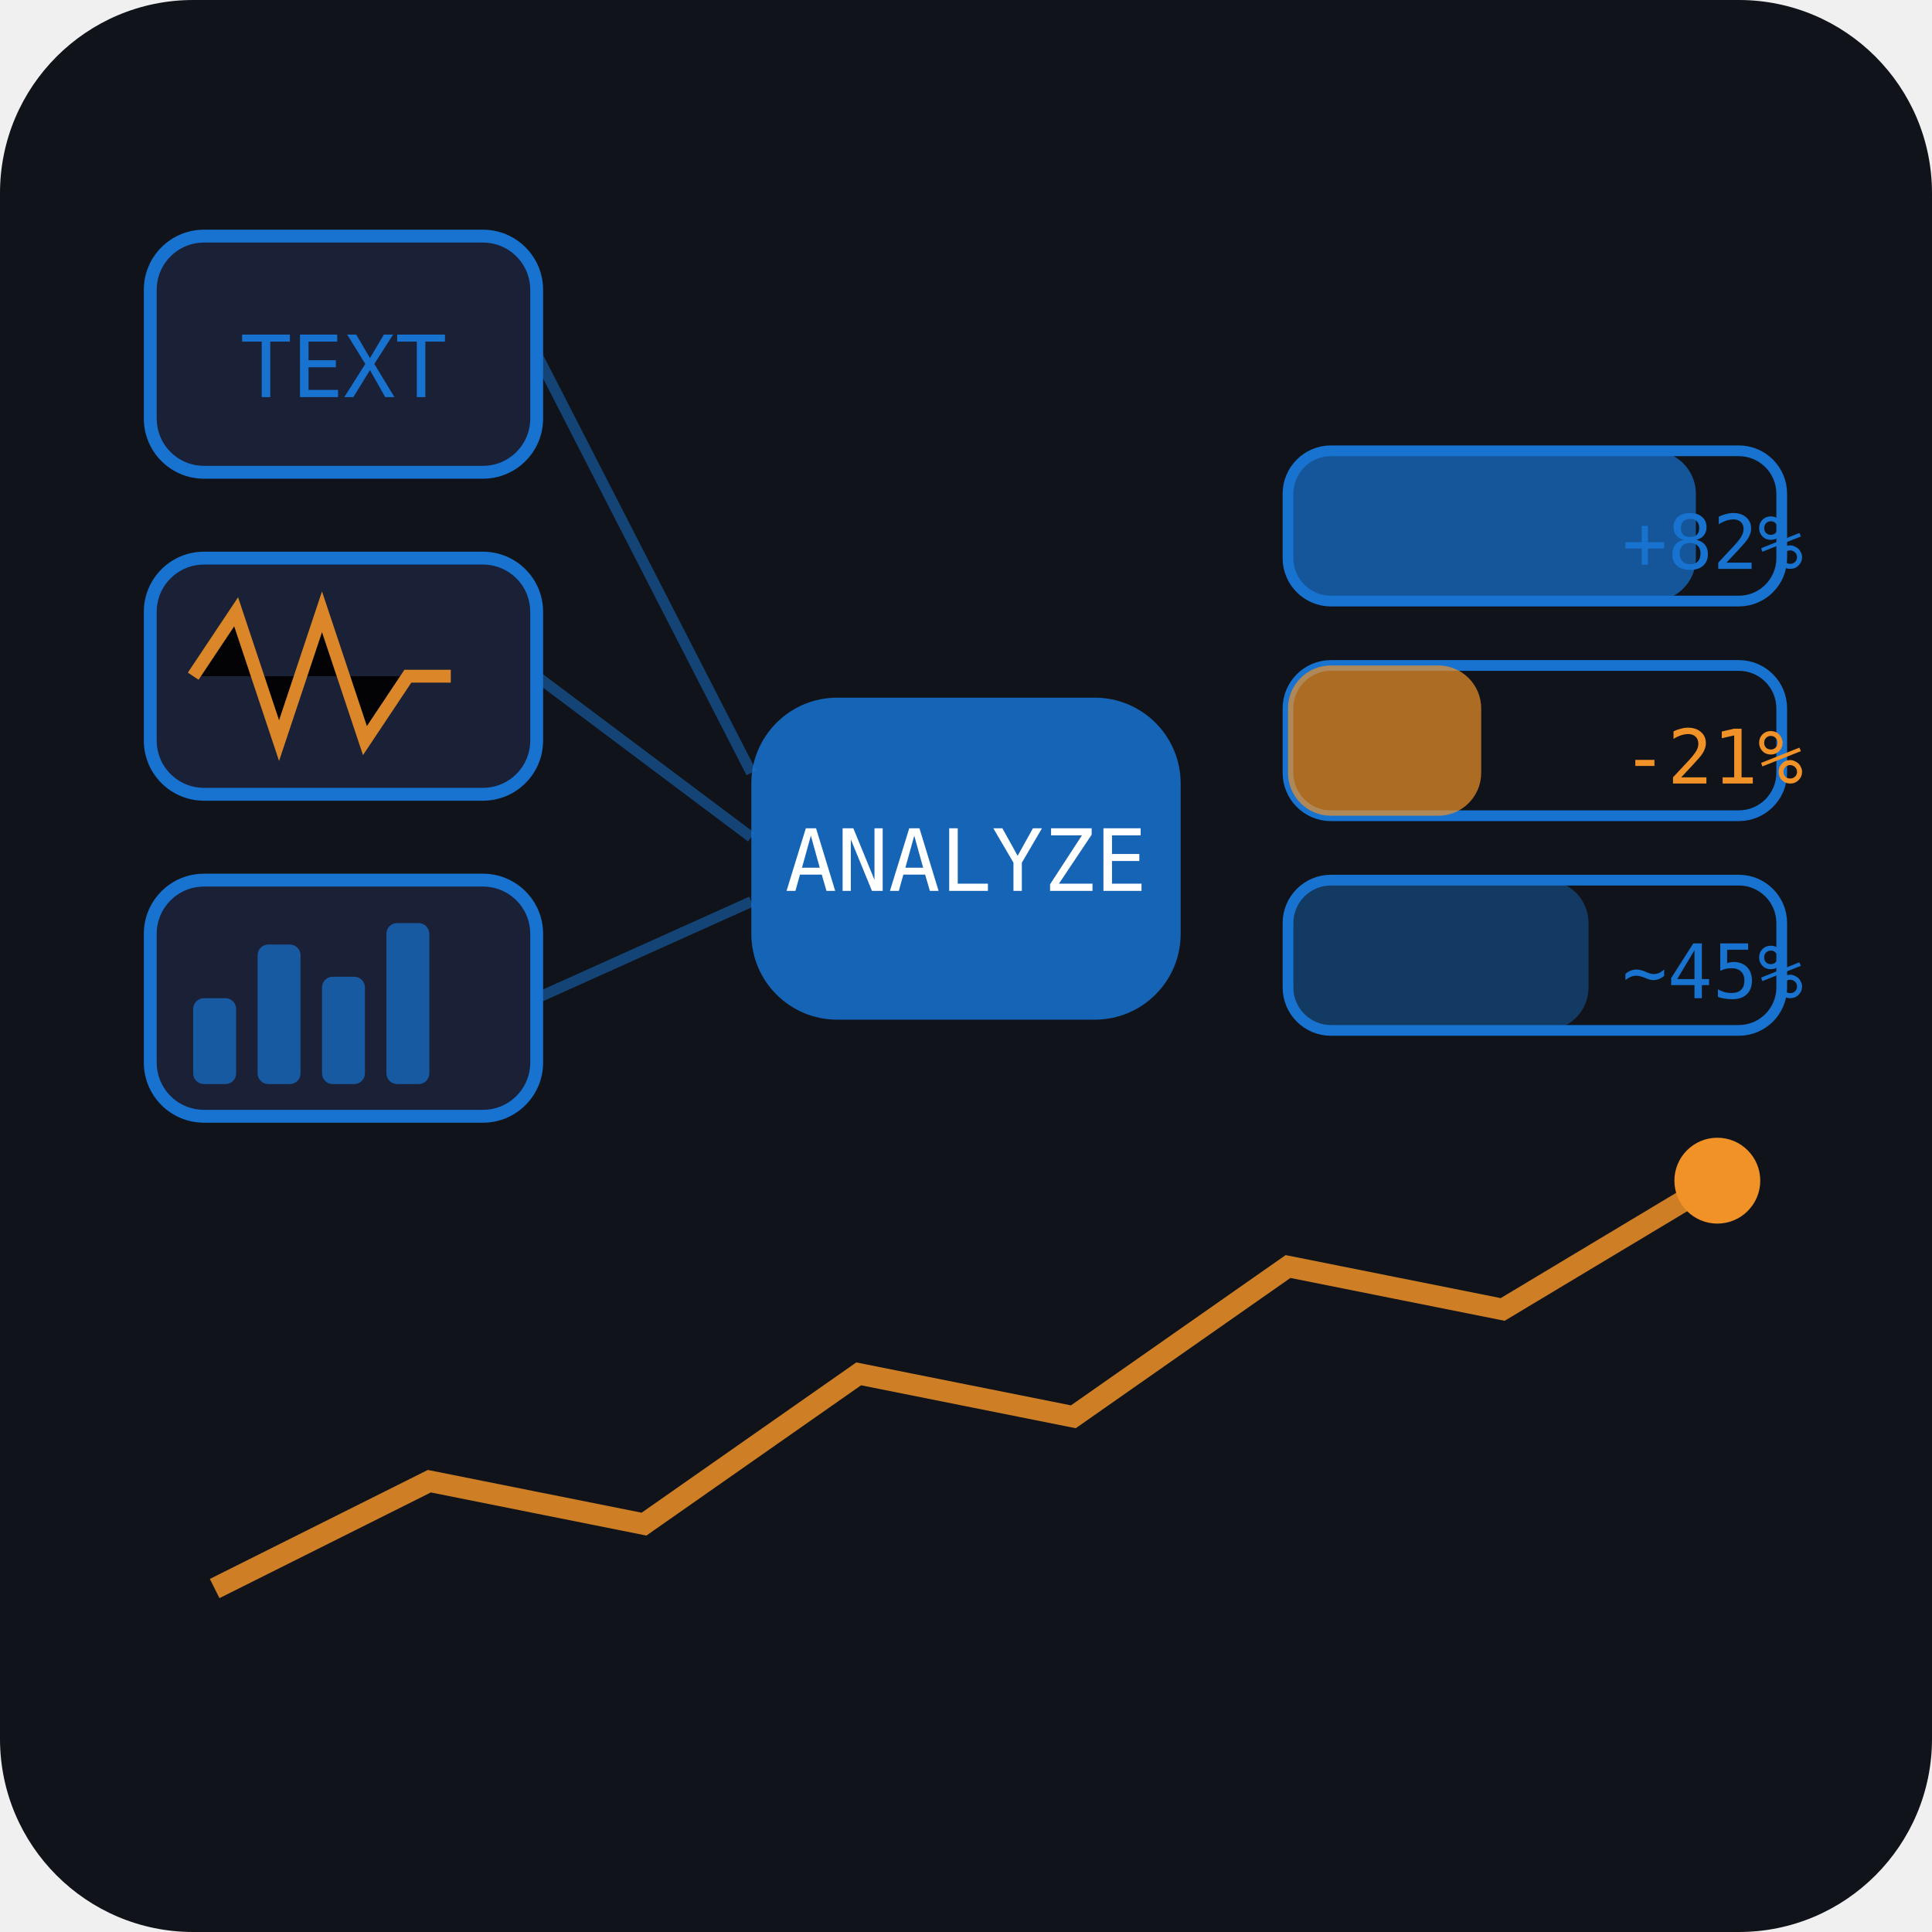
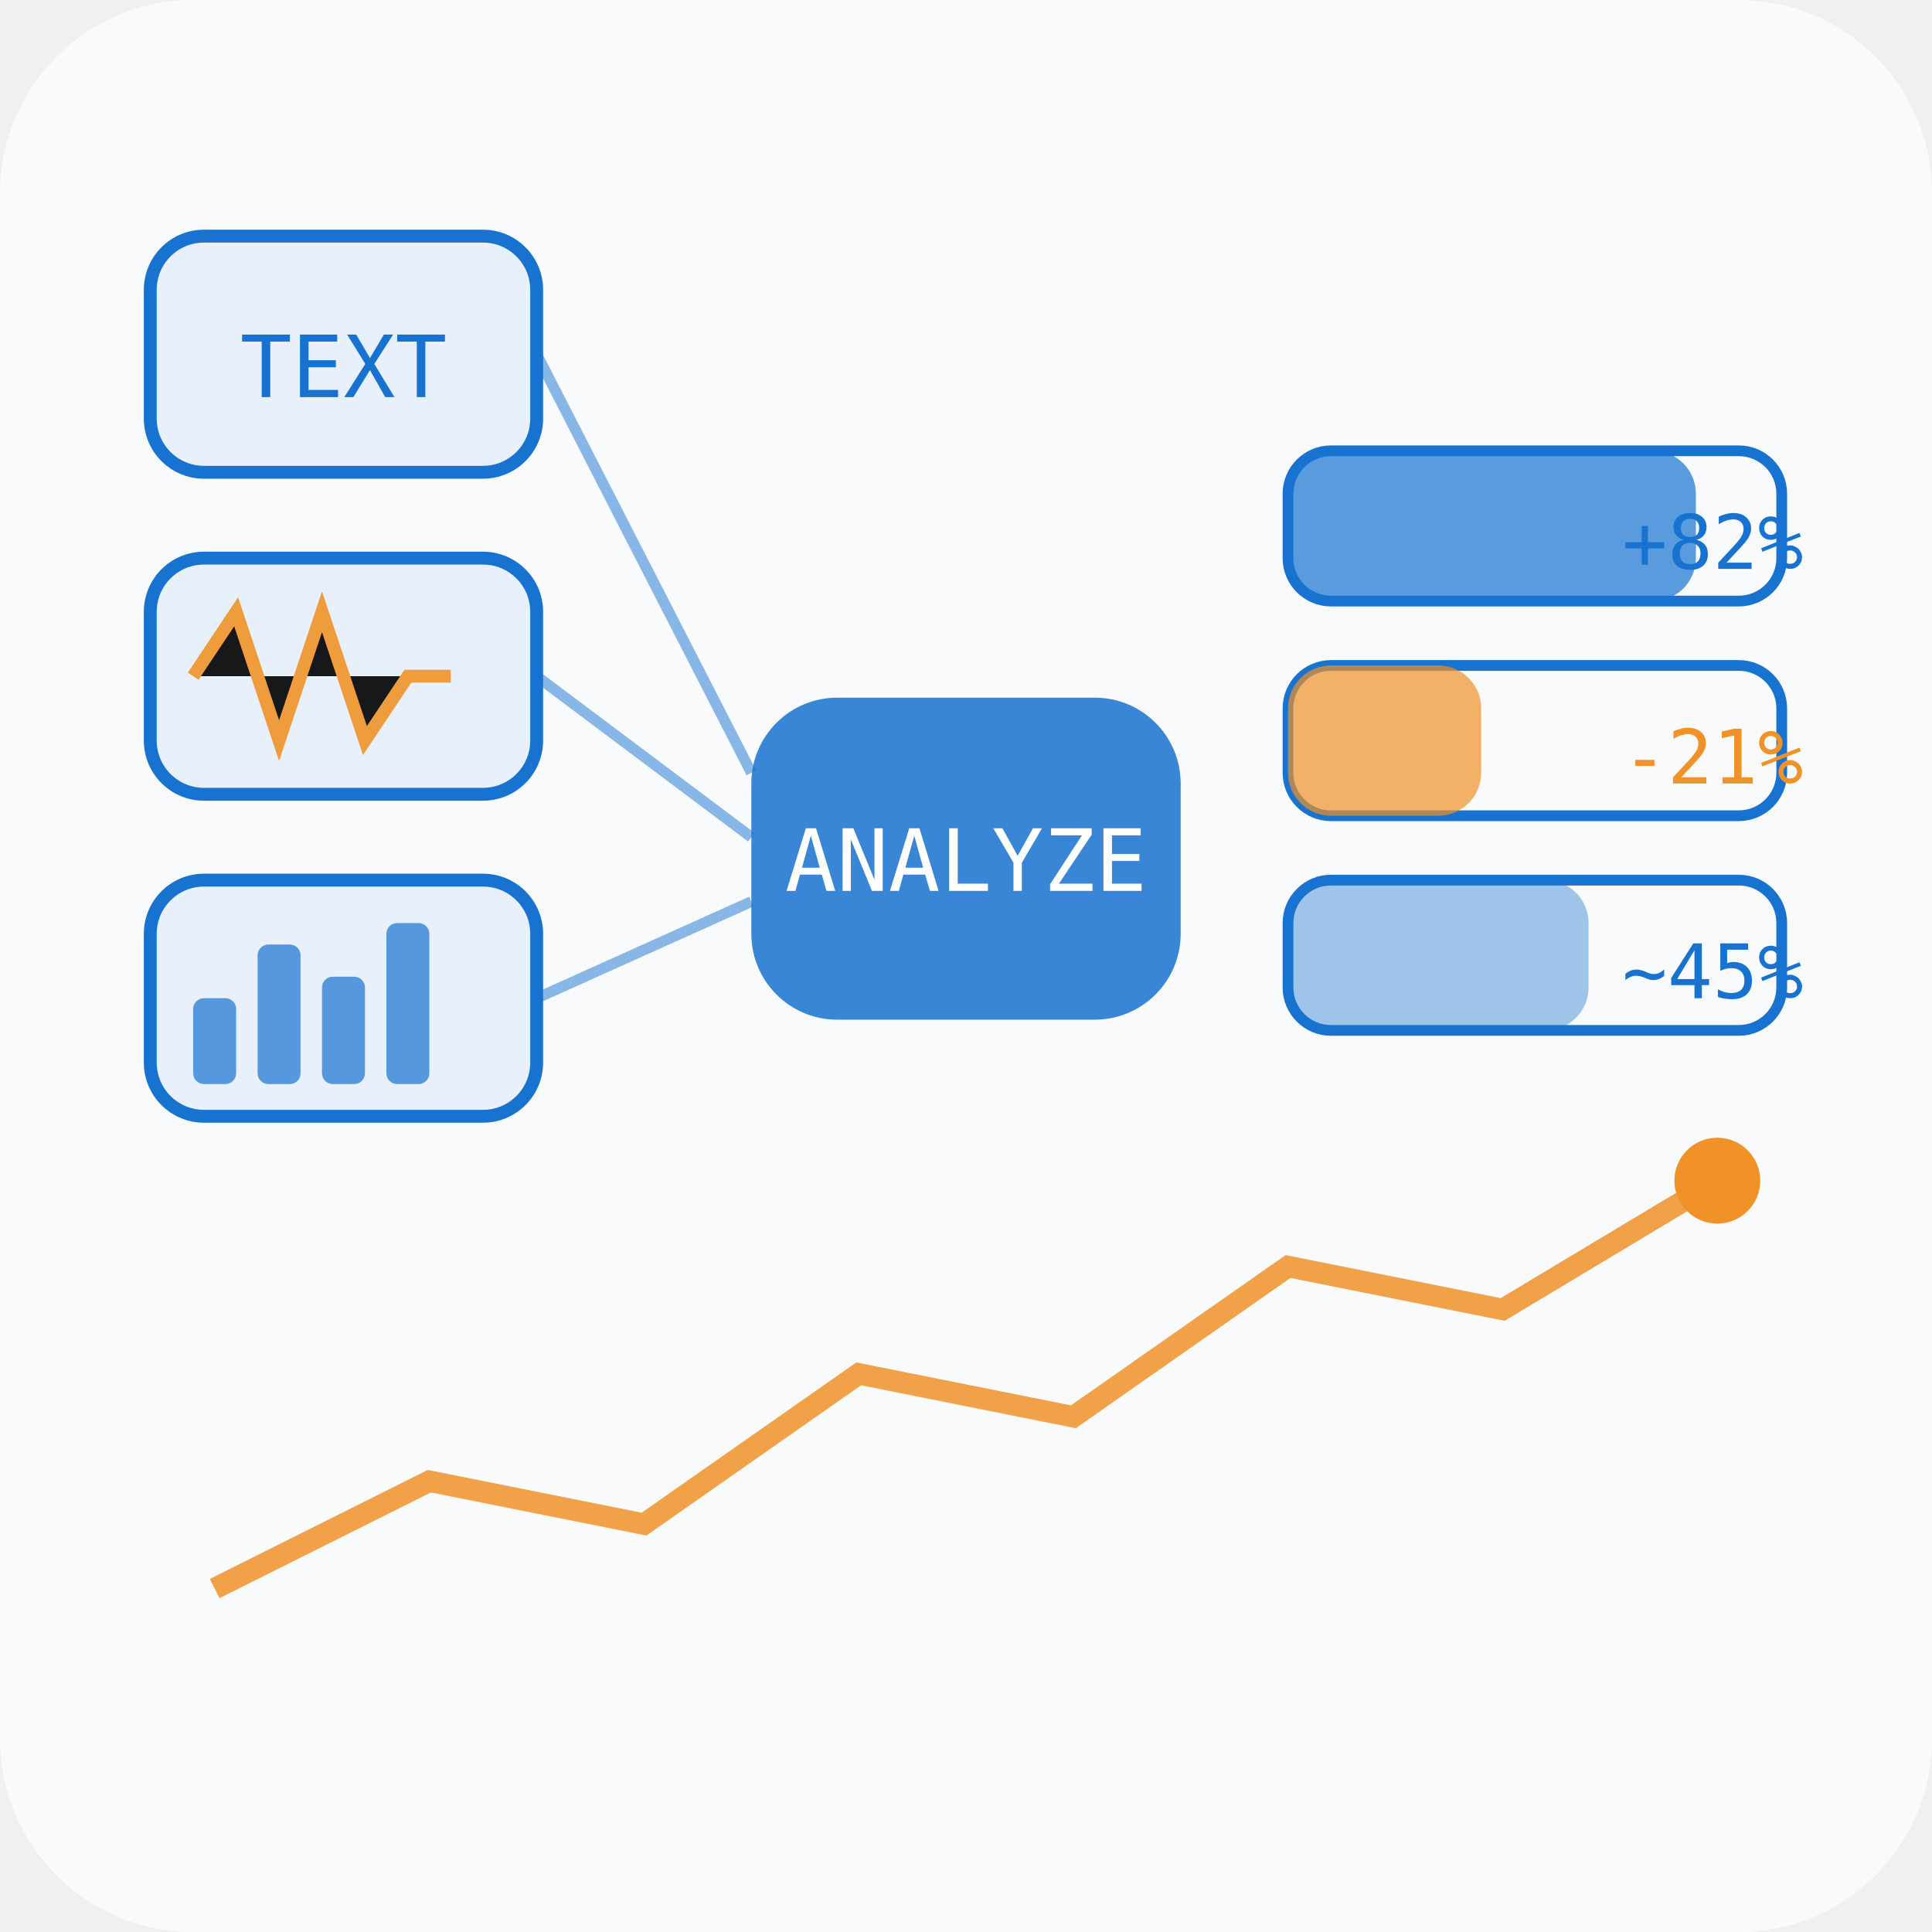
<svg xmlns="http://www.w3.org/2000/svg" viewBox="0 0 180 180">
-   <rect width="180" height="180" rx="18" fill="#10141a" />
-   <rect x="14" y="22" width="36" height="22" rx="5" fill="#1a2035" stroke="#1772d0" stroke-width="1.2" />
+   <rect width="180" height="180" rx="18" fill="#f8fafc" />
+   <rect x="14" y="22" width="36" height="22" rx="5" fill="#e8f0fb" stroke="#1772d0" stroke-width="1.2" />
  <text x="32" y="37" font-family="monospace" font-size="8" fill="#1772d0" text-anchor="middle">TEXT</text>
-   <rect x="14" y="52" width="36" height="22" rx="5" fill="#1a2035" stroke="#1772d0" stroke-width="1.2" />
+   <rect x="14" y="52" width="36" height="22" rx="5" fill="#e8f0fb" stroke="#1772d0" stroke-width="1.2" />
  <g stroke="#f09228" stroke-width="1.2" opacity="0.9">
    <polyline points="18,63 22,57 26,69 30,57 34,69 38,63 42,63" />
  </g>
-   <rect x="14" y="82" width="36" height="22" rx="5" fill="#1a2035" stroke="#1772d0" stroke-width="1.2" />
+   <rect x="14" y="82" width="36" height="22" rx="5" fill="#e8f0fb" stroke="#1772d0" stroke-width="1.2" />
  <g fill="#1772d0" opacity="0.7">
    <rect x="18" y="93" width="4" height="8" rx="1" />
    <rect x="24" y="88" width="4" height="13" rx="1" />
    <rect x="30" y="91" width="4" height="10" rx="1" />
    <rect x="36" y="86" width="4" height="15" rx="1" />
  </g>
  <g stroke="#1772d0" stroke-width="1" opacity="0.5">
    <line x1="50" y1="33" x2="70" y2="72" />
    <line x1="50" y1="63" x2="70" y2="78" />
    <line x1="50" y1="93" x2="70" y2="84" />
  </g>
  <rect x="70" y="65" width="40" height="30" rx="8" fill="#1772d0" opacity="0.85" />
  <text x="90" y="83" font-family="monospace" font-size="8" fill="#fff" text-anchor="middle">ANALYZE</text>
-   <rect x="120" y="42" width="46" height="14" rx="4" fill="#10141a" stroke="#1772d0" stroke-width="1" />
+   <rect x="120" y="42" width="46" height="14" rx="4" fill="#f8fafc" stroke="#1772d0" stroke-width="1" />
  <rect x="120" y="42" width="38" height="14" rx="4" fill="#1772d0" opacity="0.7" />
  <text x="168" y="53" font-family="monospace" font-size="7" fill="#1772d0" text-anchor="end">+82%</text>
-   <rect x="120" y="62" width="46" height="14" rx="4" fill="#10141a" stroke="#1772d0" stroke-width="1" />
+   <rect x="120" y="62" width="46" height="14" rx="4" fill="#f8fafc" stroke="#1772d0" stroke-width="1" />
  <rect x="120" y="62" width="18" height="14" rx="4" fill="#f09228" opacity="0.7" />
  <text x="168" y="73" font-family="monospace" font-size="7" fill="#f09228" text-anchor="end">-21%</text>
-   <rect x="120" y="82" width="46" height="14" rx="4" fill="#10141a" stroke="#1772d0" stroke-width="1" />
+   <rect x="120" y="82" width="46" height="14" rx="4" fill="#f8fafc" stroke="#1772d0" stroke-width="1" />
  <rect x="120" y="82" width="28" height="14" rx="4" fill="#1772d0" opacity="0.4" />
  <text x="168" y="93" font-family="monospace" font-size="7" fill="#1772d0" text-anchor="end">~45%</text>
  <polyline points="20,148 40,138 60,142 80,128 100,132 120,118 140,122 160,110" stroke="#f09228" stroke-width="2" fill="none" opacity="0.85" />
  <circle cx="160" cy="110" r="4" fill="#f09228" />
</svg>
